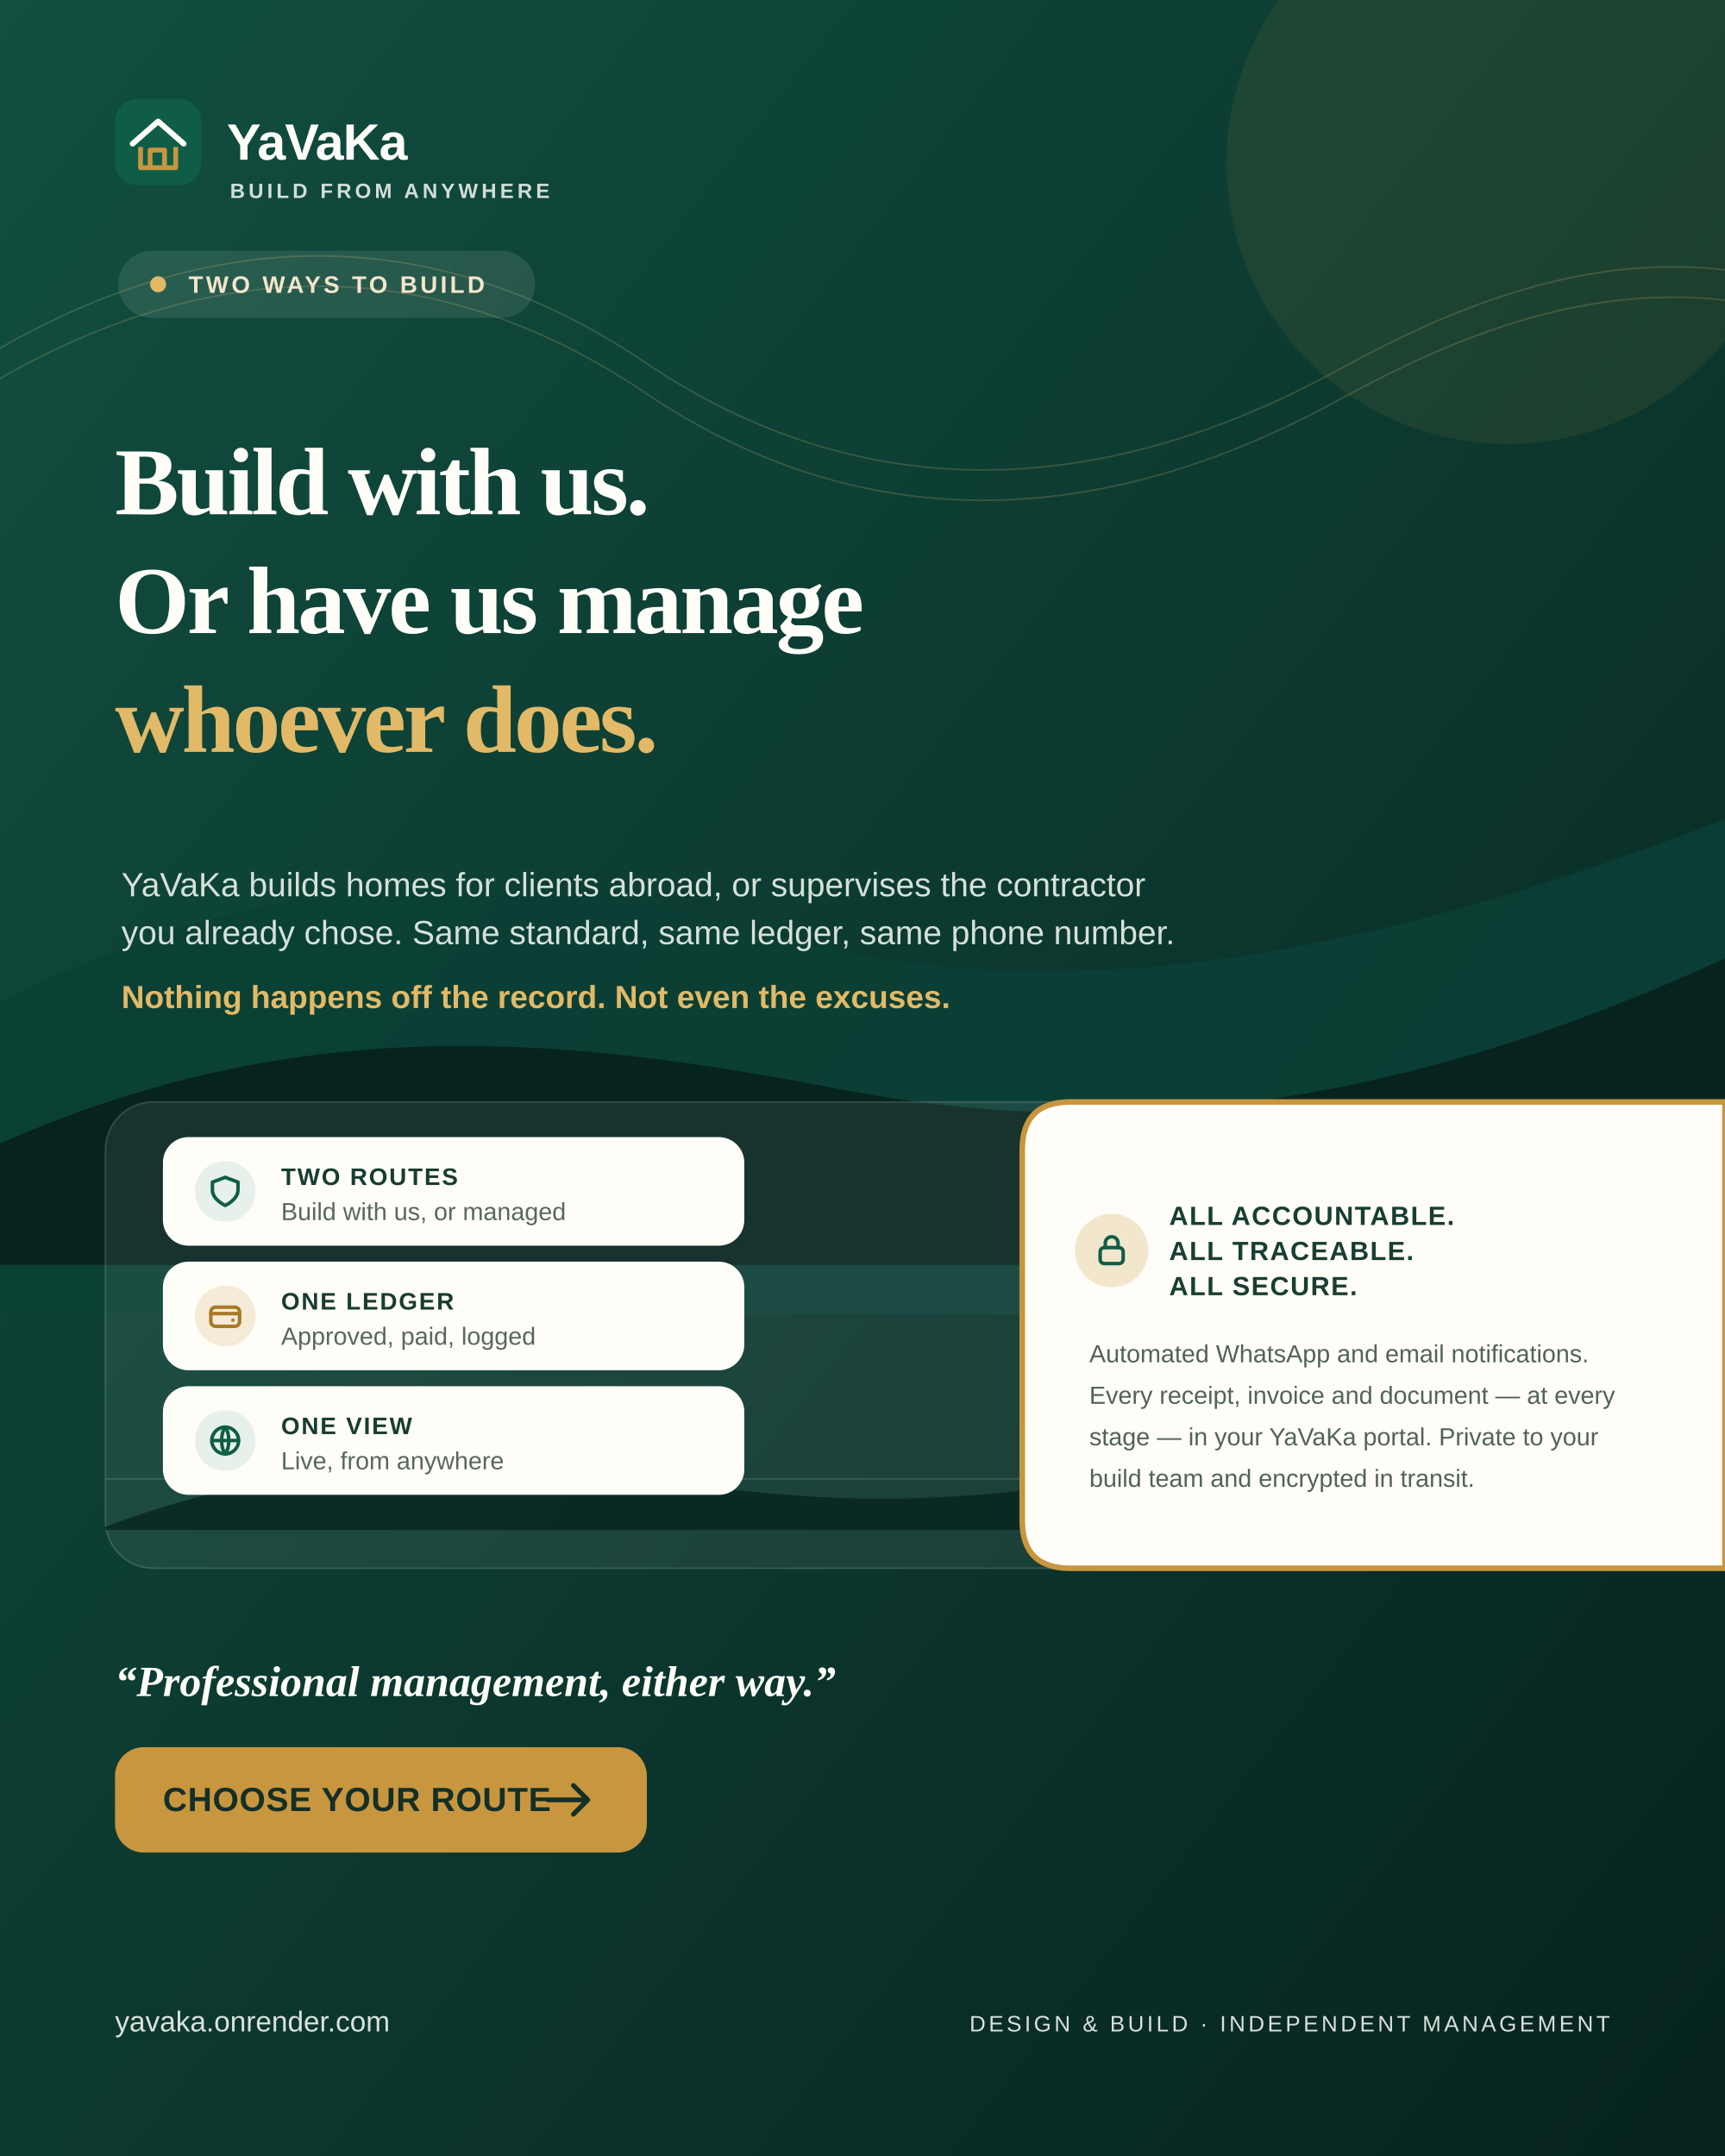
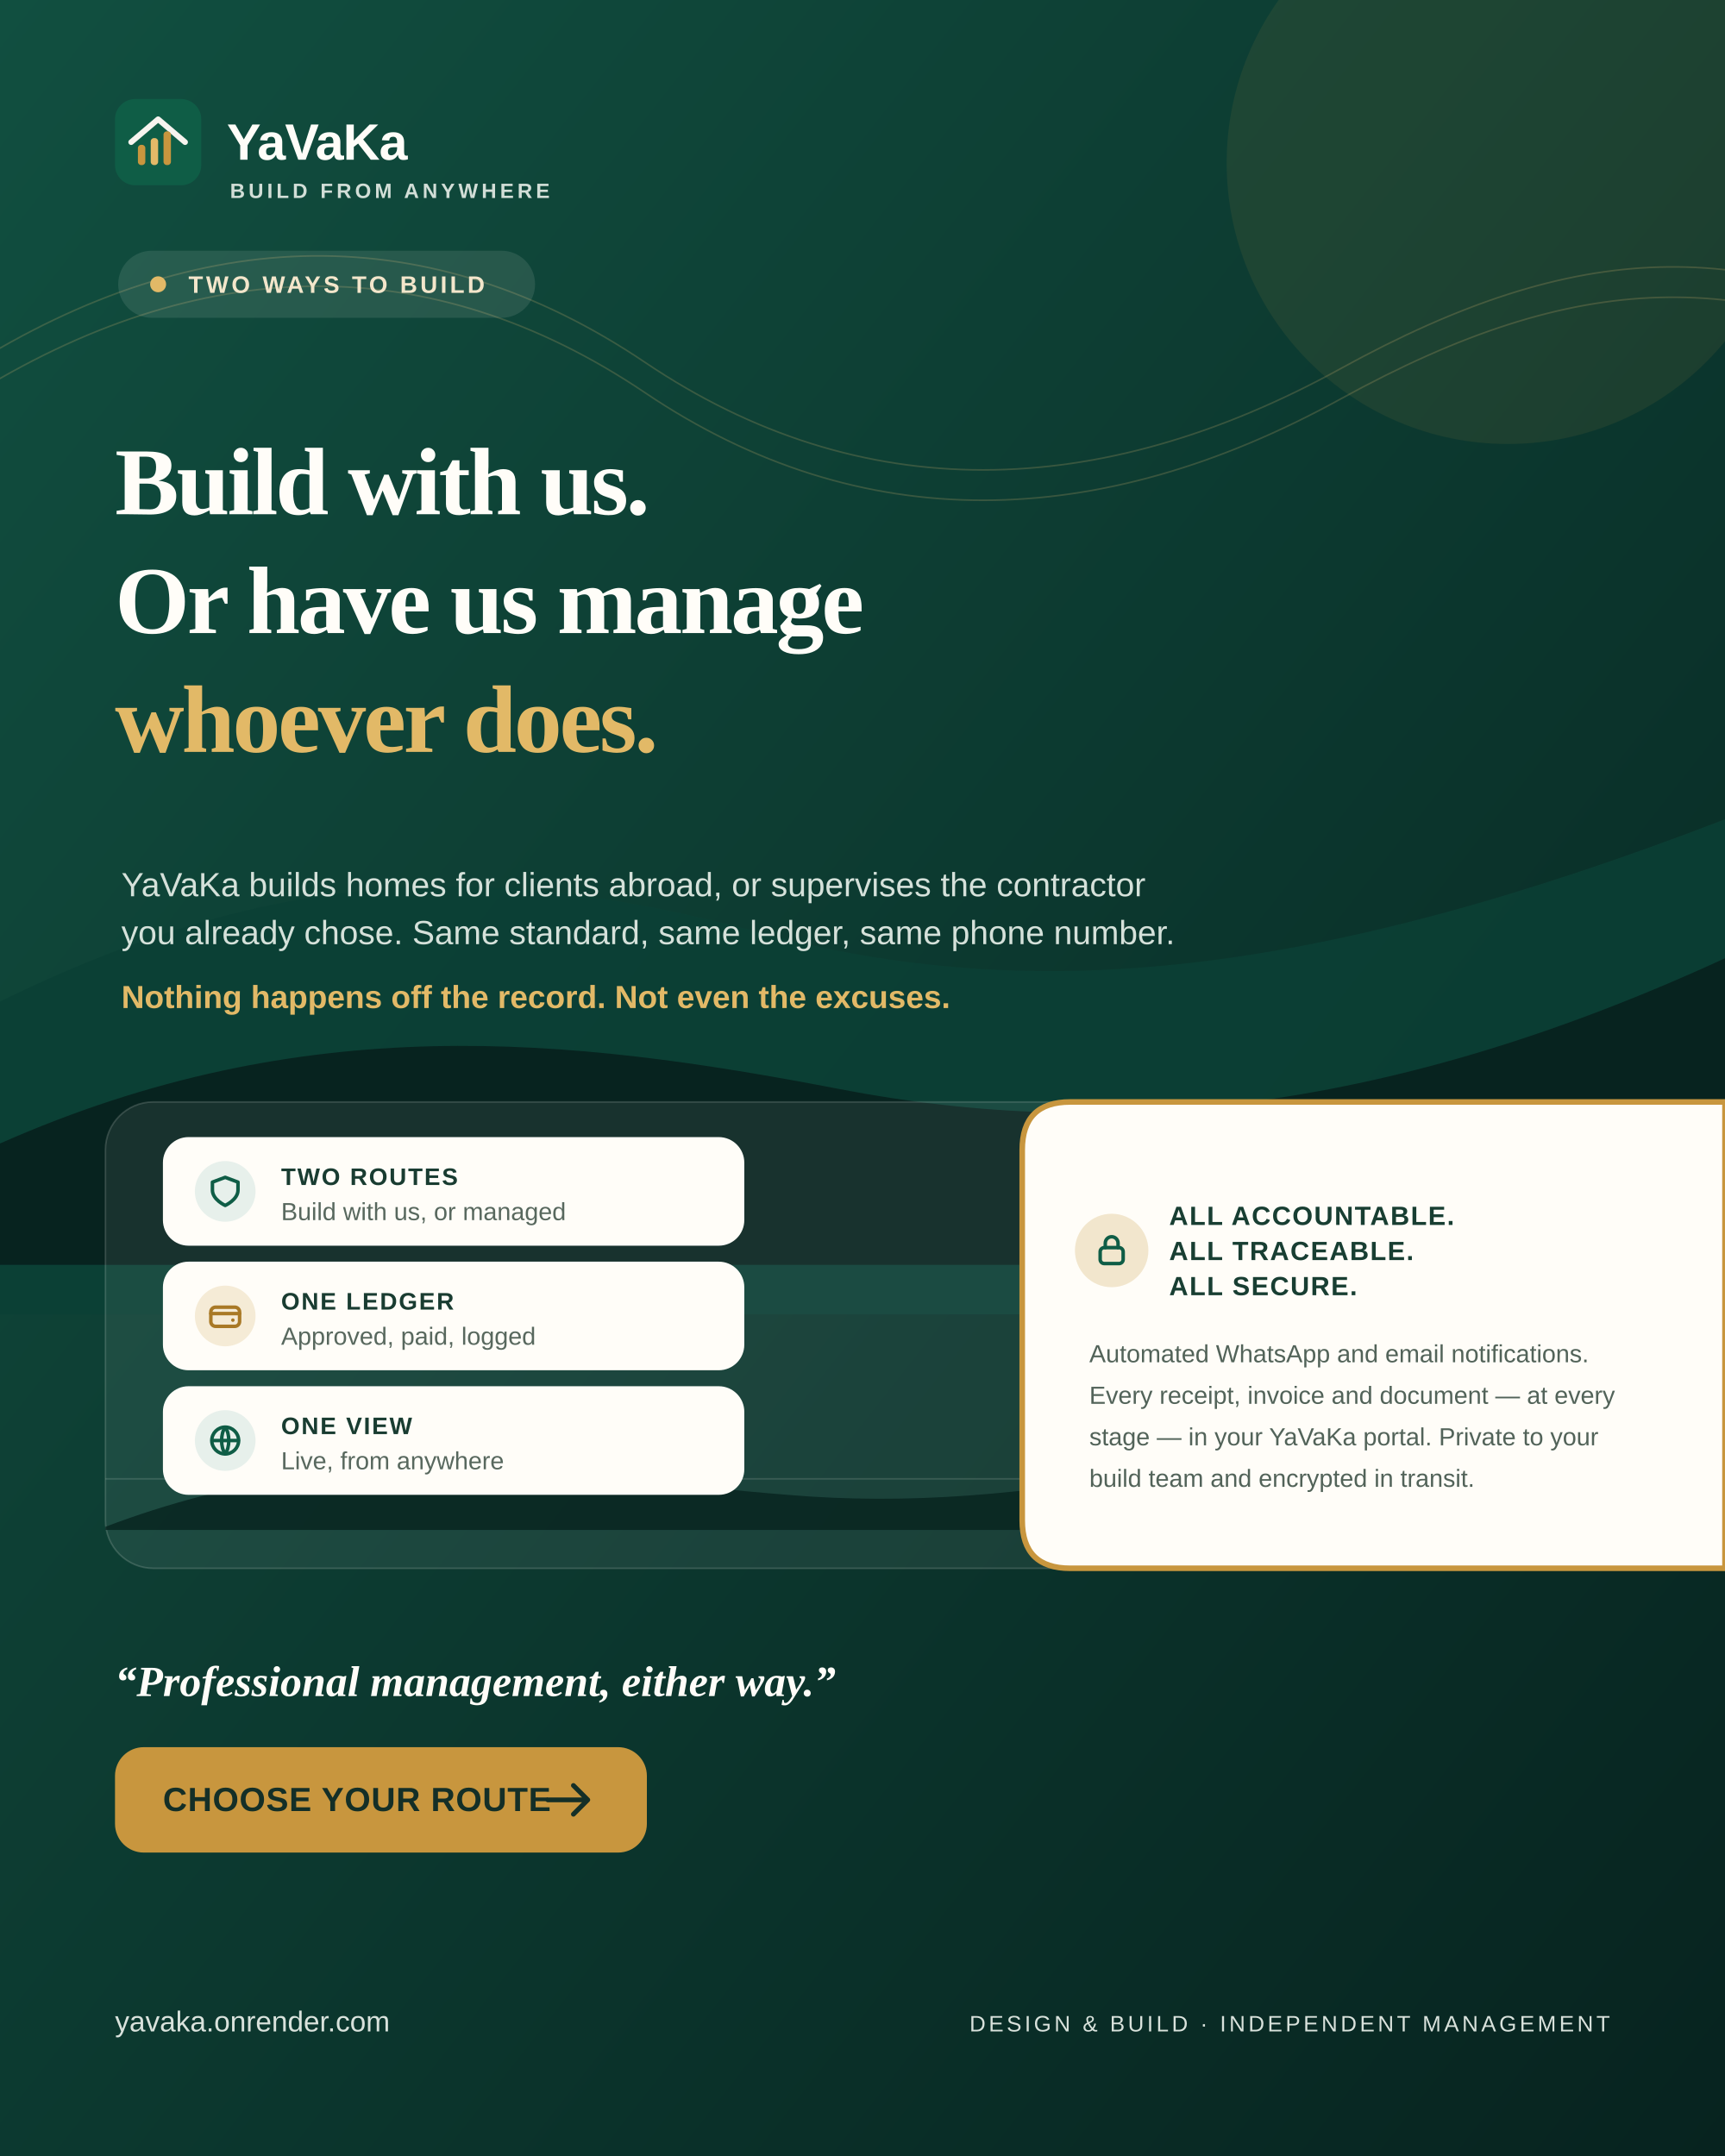
<svg xmlns="http://www.w3.org/2000/svg" width="1080" height="1350" viewBox="0 0 1080 1350" role="img" aria-labelledby="title desc">
  <defs>
    <linearGradient id="sky" x1="0" y1="0" x2="1" y2="1">
      <stop offset="0" stop-color="#114f40" />
      <stop offset="1" stop-color="#07231f" />
    </linearGradient>
    <linearGradient id="paper" x1="0" y1="0" x2="1" y2="1">
      <stop offset="0" stop-color="#fbf8f1" />
      <stop offset="1" stop-color="#ece6da" />
    </linearGradient>
    <filter id="shadow" x="-20%" y="-20%" width="140%" height="150%">
      <feDropShadow dx="0" dy="18" stdDeviation="18" flood-color="#16372d" flood-opacity=".15" />
    </filter>
  </defs>
  <rect x="0" y="0" width="1080" height="1350" fill="url(#sky)" />
  <circle cx="944" cy="102" r="176" fill="#c8963e" opacity=".09" />
  <path d="M0 627c172-84 305-89 476-43s347 28 604-71v310H0Z" fill="#0b4035" opacity=".85" />
  <path d="M0 716c190-84 355-67 526-34s348 13 554-82v192H0Z" fill="#07231f" />
  <g fill="none" stroke="#d8b36d" stroke-opacity=".22">
    <path d="M-20 230c145-91 289-94 424-3s284 87 435 4 253-82 387-15" />
    <path d="M-20 249c145-91 289-94 424-3s284 87 435 4 253-82 387-15" />
  </g>
-   <rect x="72" y="62" width="54" height="54" rx="14" fill="#0f5d46" />
-   <path d="m83 90 16-14 16 14" fill="none" stroke="#fffdf8" stroke-width="3.5" stroke-linecap="round" stroke-linejoin="round" />
-   <path d="M88 92v13h22V92M94 105V94h9v11" fill="none" stroke="#c8963e" stroke-width="3" stroke-linejoin="round" />
+   <rect x="72" y="62" width="54" height="54" rx="12.66" fill="#0F5D46" />
+   <path d="M82.12 89.0 L99.0 74.66 L115.88 89.0" fill="none" stroke="#F7F4EF" stroke-width="3.54" stroke-linecap="round" stroke-linejoin="round" />
+   <rect x="86.34" y="90.69" width="4.64" height="12.66" rx="2.02" fill="#C8963E" />
+   <rect x="94.36" y="86.47" width="4.64" height="16.88" rx="2.02" fill="#E3B968" />
+   <rect x="102.38" y="82.25" width="4.64" height="21.09" rx="2.02" fill="#C8963E" />
  <text x="142" y="100" fill="#fffdf8" font-family="Arial, Helvetica, sans-serif" font-size="32" font-weight="700" letter-spacing="-0.5">YaVaKa</text>
  <text x="144" y="124" fill="#d2ded7" font-family="Arial, Helvetica, sans-serif" font-size="13" font-weight="700" letter-spacing="2.2">BUILD FROM ANYWHERE</text>
  <rect x="74" y="157" width="261" height="42" rx="21.0" fill="#fffdf8" opacity="0.1" />
  <circle cx="99" cy="178.0" r="5" fill="#e2b967" />
  <text x="118" y="183.4" fill="#f3e6cb" font-family="Arial, Helvetica, sans-serif" font-size="15" font-weight="700" letter-spacing="1.8">TWO WAYS TO BUILD</text>
  <text x="72" y="322" fill="#fffdf8" font-family="Georgia, 'Times New Roman', serif" font-size="60" font-weight="700" letter-spacing="-1.56">Build with us.</text>
  <text x="72" y="396.4" fill="#fffdf8" font-family="Georgia, 'Times New Roman', serif" font-size="60" font-weight="700" letter-spacing="-1.56">Or have us manage</text>
  <text x="72" y="470.8" fill="#e2b967" font-family="Georgia, 'Times New Roman', serif" font-size="60" font-weight="700" letter-spacing="-1.56">whoever does.</text>
  <text x="76" y="561.2" fill="#d5e1da" font-family="Arial, Helvetica, sans-serif" font-size="21" font-weight="400">YaVaKa builds homes for clients abroad, or supervises the contractor</text>
  <text x="76" y="591.2" fill="#d5e1da" font-family="Arial, Helvetica, sans-serif" font-size="21" font-weight="400">you already chose. Same standard, same ledger, same phone number.</text>
  <text x="76" y="631.2" fill="#e2b967" font-family="Arial, Helvetica, sans-serif" font-size="20" font-weight="700">Nothing happens off the record. Not even the excuses.</text>
  <rect x="66" y="690" width="948" height="292" rx="30" fill="#ffffff" opacity="0.07" />
  <rect x="66" y="690" width="948" height="292" rx="30" fill="none" stroke="#fffdf8" stroke-width="1" opacity="0.16" />
  <path d="M66 926h948" stroke="#fffdf8" stroke-opacity=".13" />
  <path d="M66 956c161-61 287-31 427-20 152 13 294-27 521-81v103H66Z" fill="#07231f" opacity=".82" />
  <rect x="102" y="712" width="364" height="68" rx="16" fill="#fffdf8" />
  <circle cx="141" cy="746.0" r="19" fill="#e7f0eb" />
  <g transform="translate(129 734.0)" fill="none" stroke="#0f5d46" stroke-width="2.2" stroke-linecap="round" stroke-linejoin="round">
    <path d="M12 3.2l8 3v5c0 6-8 9.6-8 9.6S4 17.2 4 11.2v-5Z" />
  </g>
  <text x="176" y="742" fill="#193c31" font-family="Arial, Helvetica, sans-serif" font-size="15" font-weight="700" letter-spacing="1">TWO ROUTES</text>
  <text x="176" y="764" fill="#58685e" font-family="Arial, Helvetica, sans-serif" font-size="15.5" font-weight="400">Build with us, or managed</text>
  <rect x="102" y="790" width="364" height="68" rx="16" fill="#fffdf8" />
  <circle cx="141" cy="824.0" r="19" fill="#f5ebd6" />
  <g transform="translate(129 812.0)" fill="none" stroke="#a97926" stroke-width="2.2" stroke-linecap="round" stroke-linejoin="round">
    <rect x="3" y="6.5" width="18" height="12" rx="3" />
    <path d="M3 10.5h18" />
    <circle cx="16.8" cy="14.6" r="1.1" fill="#a97926" stroke="none" />
  </g>
  <text x="176" y="820" fill="#193c31" font-family="Arial, Helvetica, sans-serif" font-size="15" font-weight="700" letter-spacing="1">ONE LEDGER</text>
  <text x="176" y="842" fill="#58685e" font-family="Arial, Helvetica, sans-serif" font-size="15.5" font-weight="400">Approved, paid, logged</text>
  <rect x="102" y="868" width="364" height="68" rx="16" fill="#fffdf8" />
  <circle cx="141" cy="902.0" r="19" fill="#e7f0eb" />
  <g transform="translate(129 890.0)" fill="none" stroke="#0f5d46" stroke-width="2.2" stroke-linecap="round" stroke-linejoin="round">
    <circle cx="12" cy="12" r="8.4" />
    <path d="M3.8 12h16.4M12 3.8c3 3.6 3 12.8 0 16.4-3-3.6-3-12.8 0-16.4Z" />
  </g>
  <text x="176" y="898" fill="#193c31" font-family="Arial, Helvetica, sans-serif" font-size="15" font-weight="700" letter-spacing="1">ONE VIEW</text>
  <text x="176" y="920" fill="#58685e" font-family="Arial, Helvetica, sans-serif" font-size="15.5" font-weight="400">Live, from anywhere</text>
  <path d="M1080 690 H670 Q640 690 640 720 V952 Q640 982 670 982 H1080 Z" fill="#fffdf8" stroke="#c8963e" stroke-width="3.5" />
  <circle cx="696" cy="783.0" r="23" fill="#f2e6cd" />
  <g transform="translate(684 771.0)" fill="none" stroke="#0f5d46" stroke-width="2.2" stroke-linecap="round" stroke-linejoin="round">
    <rect x="4.8" y="10.2" width="14.4" height="10" rx="2.6" />
    <path d="M8 10.2V7.4a4 4 0 0 1 8 0v2.8" />
  </g>
  <text x="732" y="767.0" fill="#183e32" font-family="Arial, Helvetica, sans-serif" font-size="16.5" font-weight="700" letter-spacing="0.8">ALL ACCOUNTABLE.</text>
  <text x="732" y="789.0" fill="#183e32" font-family="Arial, Helvetica, sans-serif" font-size="16.5" font-weight="700" letter-spacing="0.8">ALL TRACEABLE.</text>
  <text x="732" y="811.0" fill="#183e32" font-family="Arial, Helvetica, sans-serif" font-size="16.5" font-weight="700" letter-spacing="0.8">ALL SECURE.</text>
  <text x="682" y="853.0" fill="#526359" font-family="Arial, Helvetica, sans-serif" font-size="15.5" font-weight="400">Automated WhatsApp and email notifications.</text>
  <text x="682" y="879.0" fill="#526359" font-family="Arial, Helvetica, sans-serif" font-size="15.5" font-weight="400">Every receipt, invoice and document — at every</text>
  <text x="682" y="905.0" fill="#526359" font-family="Arial, Helvetica, sans-serif" font-size="15.5" font-weight="400">stage — in your YaVaKa portal. Private to your</text>
  <text x="682" y="931.0" fill="#526359" font-family="Arial, Helvetica, sans-serif" font-size="15.5" font-weight="400">build team and encrypted in transit.</text>
  <text x="72" y="1062" fill="#fffdf8" font-family="Georgia, 'Times New Roman', serif" font-size="27" font-weight="700" font-style="italic">“Professional management, either way.”</text>
  <rect x="72" y="1094" width="333" height="66" rx="18" fill="#c8963e" />
  <text x="102" y="1134.0" fill="#142f27" font-family="Arial, Helvetica, sans-serif" font-size="21" font-weight="700" letter-spacing="0.4">CHOOSE YOUR ROUTE</text>
  <path d="M343 1127.0h25m-9-9 9 9-9 9" fill="none" stroke="#142f27" stroke-width="3" stroke-linecap="round" stroke-linejoin="round" />
  <text x="72" y="1272" fill="#d9e2dc" font-family="Arial, Helvetica, sans-serif" font-size="18" font-weight="400">yavaka.onrender.com</text>
  <text x="1008" y="1272" fill="#d9e2dc" font-family="Arial, Helvetica, sans-serif" font-size="14" font-weight="400" letter-spacing="1.9" text-anchor="end">DESIGN &amp; BUILD · INDEPENDENT MANAGEMENT</text>
</svg>
